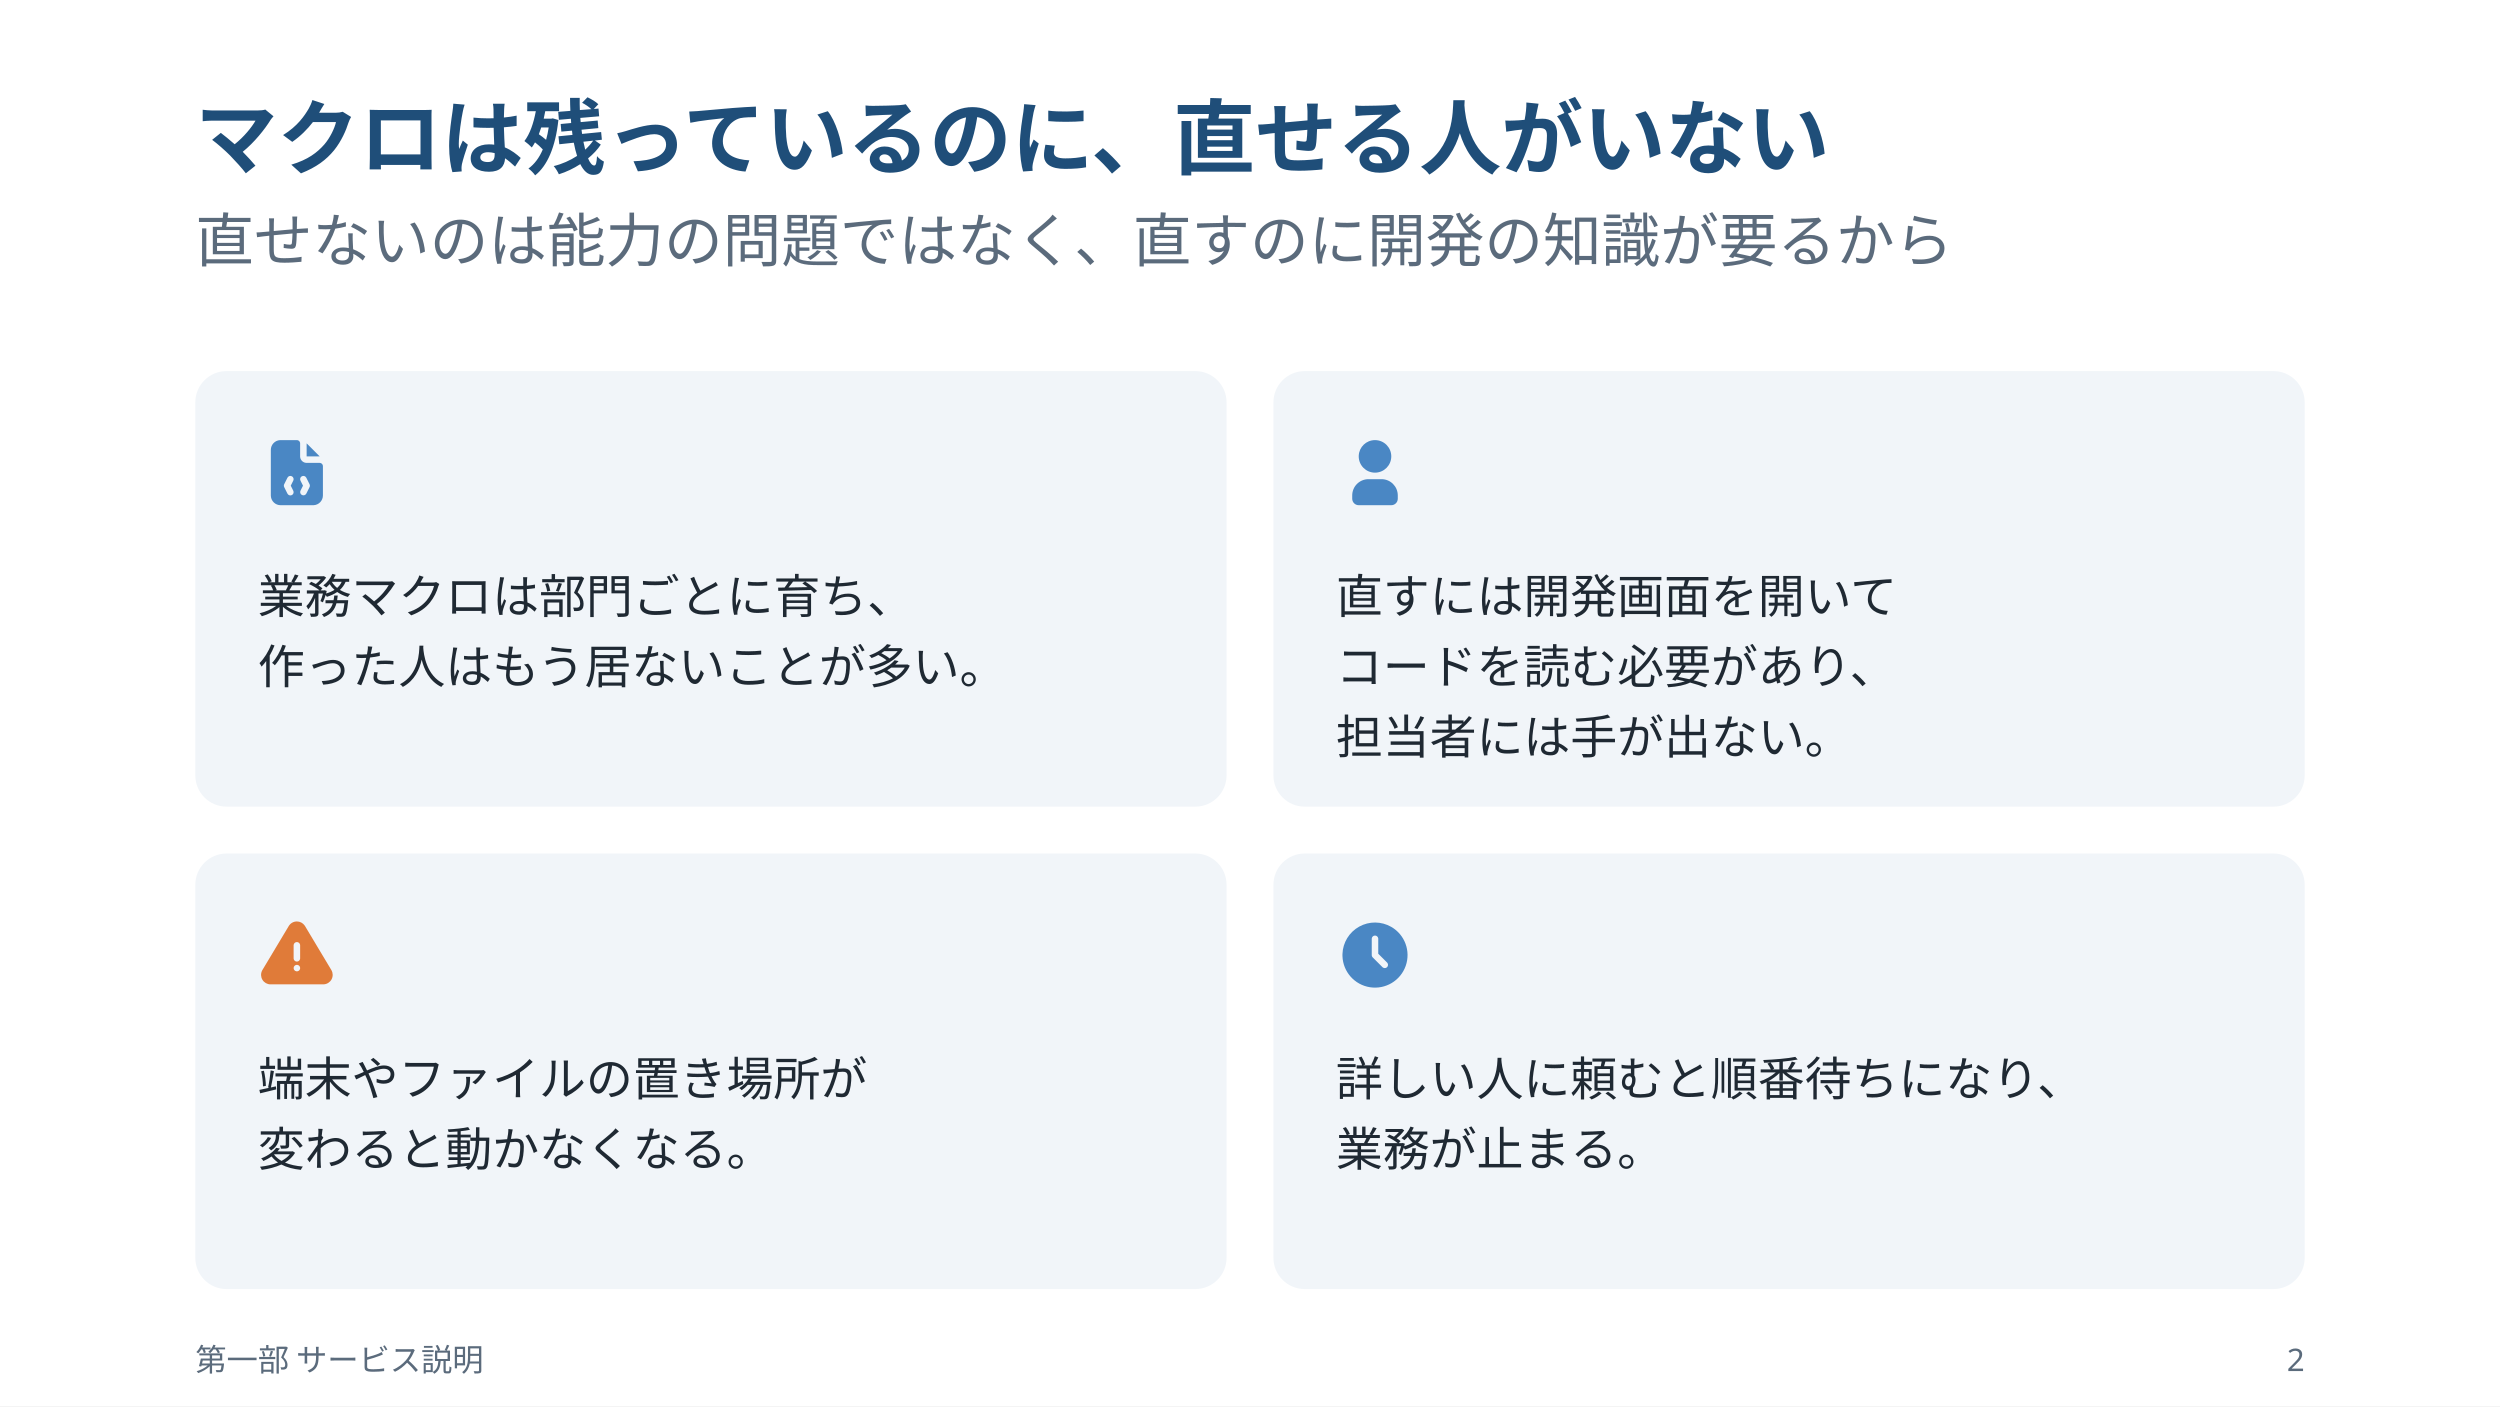
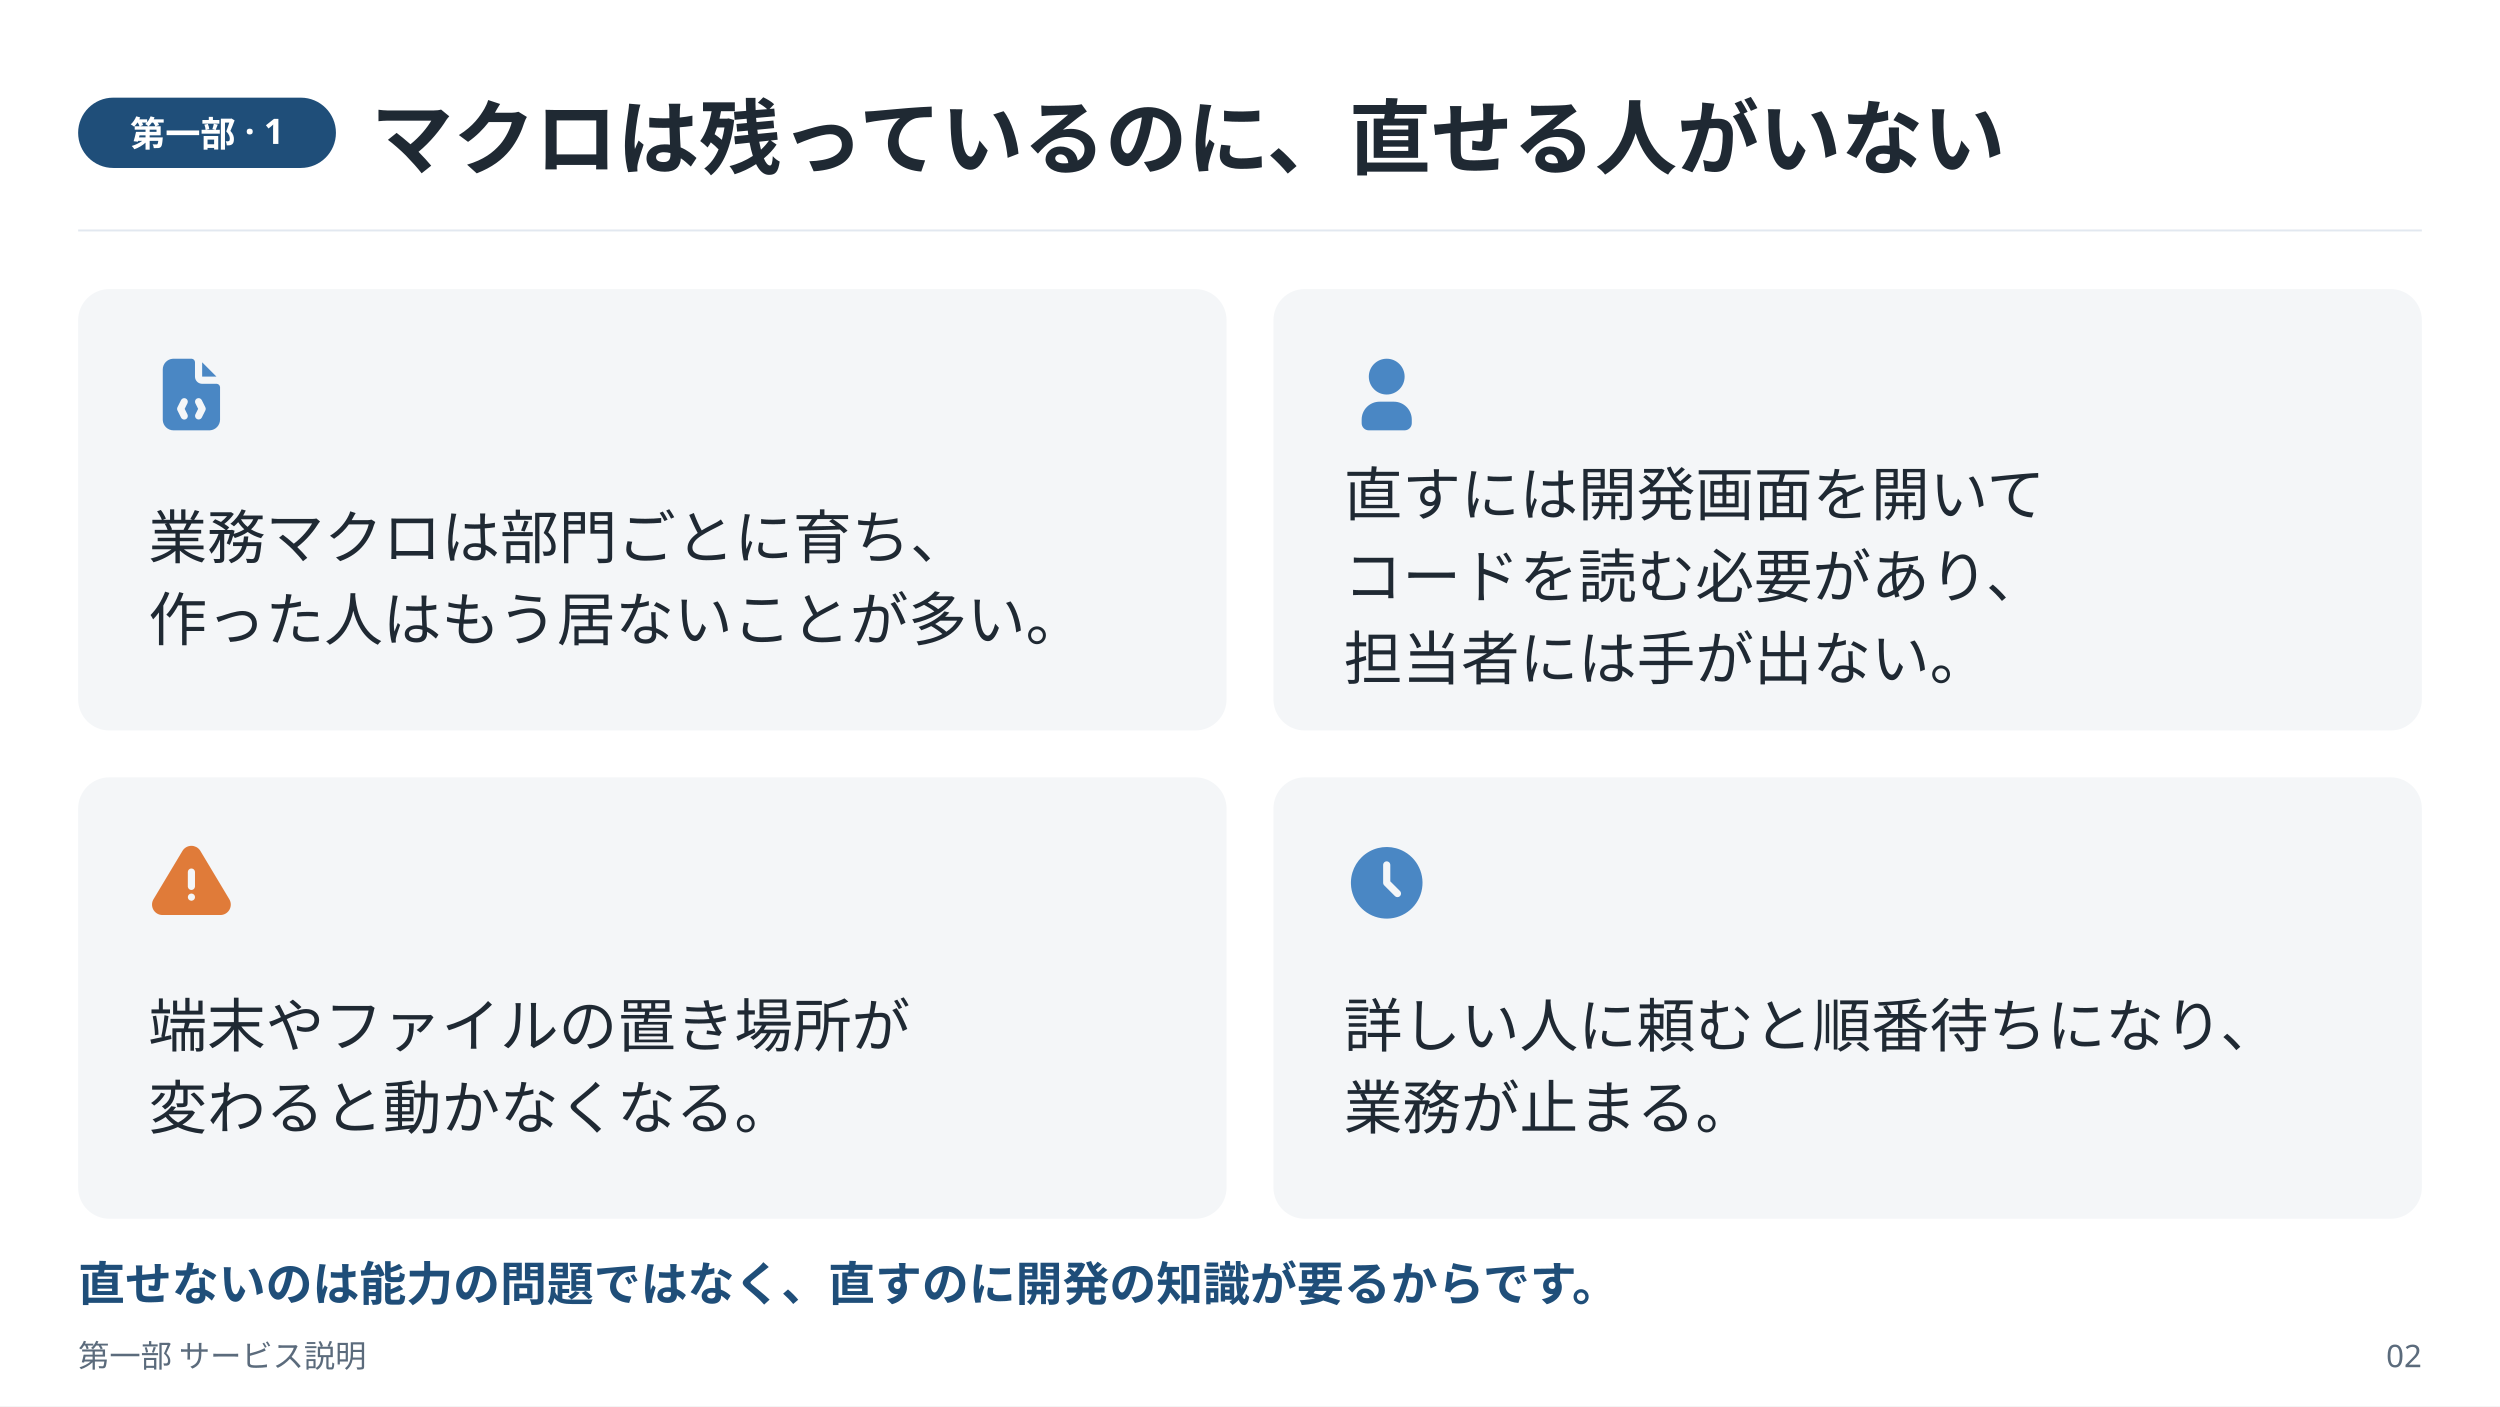
<svg xmlns="http://www.w3.org/2000/svg" viewBox="0 0 1280 720" width="1280" height="720" data-pptx-page-role="content">
  <rect x="0" y="0" width="1280" height="720" fill="#FFFFFF" />
-   <g id="header" data-pptx-bounds="100 44 1080 108">
-     <text x="100" y="86" font-family="'Yu Gothic UI','Segoe UI',sans-serif" font-size="42" font-weight="bold" fill="#1F4E79">マクロは残っているのに、直せる人がいない</text>
-     <text x="100" y="134" font-family="'Yu Gothic UI','Segoe UI',sans-serif" font-size="30" fill="#5B6B7C">直せないのは能力の問題ではなく、直すのに開発の知識が要るから</text>
+   <g id="page-header" data-pptx-bounds="40 44 1200 78">
+     <rect x="40" y="50" width="132" height="36" rx="18" fill="#1F4E79" />
+     <text x="106" y="75" text-anchor="middle" font-family="'Yu Gothic UI','Segoe UI',sans-serif" font-size="18" font-weight="bold" fill="#FFFFFF">第一部 · 1</text>
+     <text x="190" y="86" font-family="'Yu Gothic UI','Segoe UI',sans-serif" font-size="42" font-weight="bold" fill="#1F2933">マクロは残っているのに、直せる人がいない</text>
+     <line x1="40" y1="118" x2="1240" y2="118" stroke="#E2E8F0" stroke-width="1" />
  </g>
-   <g id="card-1" data-pptx-bounds="100 190 528 223">
-     <rect x="100" y="190" width="528" height="223" rx="16" fill="#F1F5F9" />
-     <g transform="translate(132, 222) scale(1.66667)" fill="#4A87C4">
+   <g id="card-1" data-pptx-bounds="40 148 588 226">
+     <rect x="40" y="148" width="588" height="226" rx="16" fill="#F4F6F8" />
+     <g transform="translate(76, 180) scale(1.83333)" fill="#4A87C4">
      <path d="M12 2l.117 .007a1 1 0 0 1 .876 .876l.007 .117v4l.005 .15a2 2 0 0 0 1.838 1.844l.157 .006h4l.117 .007a1 1 0 0 1 .876 .876l.007 .117v9a3 3 0 0 1 -2.824 2.995l-.176 .005h-10a3 3 0 0 1 -2.995 -2.824l-.005 -.176v-14a3 3 0 0 1 2.824 -2.995l.176 -.005zm-1.553 11.106a1 1 0 0 0 -1.341 .447l-1 2a1 1 0 0 0 0 .894l1 2a1 1 0 0 0 1.341 .447l.102 -.058a1 1 0 0 0 .345 -1.283l-.776 -1.553l.776 -1.553a1 1 0 0 0 -.447 -1.341m4.447 .447a1 1 0 0 0 -1.341 -.447l-.102 .058a1 1 0 0 0 -.345 1.283l.774 1.553l-.775 1.553a1 1 0 0 0 1.788 .894l1 -2a1 1 0 0 0 0 -.894z" />
      <path d="M19 7h-4l-.001 -4.001z" />
    </g>
-     <text fill="#1F2933" font-size="24" font-family="'Yu Gothic UI','Segoe UI',sans-serif" x="132" y="314">業務マクロは部門ごとに育ち、</text>
-     <text fill="#1F2933" font-size="24" font-family="'Yu Gothic UI','Segoe UI',sans-serif" x="132" y="350">作った人はもう居ないことが多い。</text>
+     <text fill="#1F2933" font-family="'Yu Gothic UI','Segoe UI',sans-serif" font-size="30" x="76" y="286">業務マクロは部門ごとに育ち、</text>
+     <text fill="#1F2933" font-family="'Yu Gothic UI','Segoe UI',sans-serif" font-size="30" x="76" y="328">作った人はもう居ないことが多い。</text>
  </g>
-   <g id="card-2" data-pptx-bounds="652 190 528 223">
-     <rect x="652" y="190" width="528" height="223" rx="16" fill="#F1F5F9" />
-     <g transform="translate(684, 222) scale(1.66667)" fill="#4A87C4">
+   <g id="card-2" data-pptx-bounds="652 148 588 226">
+     <rect x="652" y="148" width="588" height="226" rx="16" fill="#F4F6F8" />
+     <g transform="translate(688, 180) scale(1.83333)" fill="#4A87C4">
      <path d="M12 2a5 5 0 1 1 -5 5l.005 -.217a5 5 0 0 1 4.995 -4.783z" />
      <path d="M14 14a5 5 0 0 1 5 5v1a2 2 0 0 1 -2 2h-10a2 2 0 0 1 -2 -2v-1a5 5 0 0 1 5 -5h4z" />
    </g>
-     <text fill="#1F2933" font-size="24" font-family="'Yu Gothic UI','Segoe UI',sans-serif" x="684" y="314">直すには開発画面を開いて</text>
-     <text fill="#1F2933" font-size="24" font-family="'Yu Gothic UI','Segoe UI',sans-serif" x="684" y="350">コードを読む必要があり、</text>
-     <text fill="#1F2933" font-size="24" font-family="'Yu Gothic UI','Segoe UI',sans-serif" x="684" y="386">担当者には手が出ない。</text>
+     <text fill="#1F2933" font-family="'Yu Gothic UI','Segoe UI',sans-serif" font-size="30" x="688" y="264">直すには開発画面を開いて</text>
+     <text fill="#1F2933" font-family="'Yu Gothic UI','Segoe UI',sans-serif" font-size="30" x="688" y="306">コードを読む必要があり、</text>
+     <text fill="#1F2933" font-family="'Yu Gothic UI','Segoe UI',sans-serif" font-size="30" x="688" y="348">担当者には手が出ない。</text>
  </g>
-   <g id="card-3" data-pptx-bounds="100 437 528 223">
-     <rect x="100" y="437" width="528" height="223" rx="16" fill="#F1F5F9" />
-     <g transform="translate(132, 469) scale(1.66667)" fill="#E07B39">
+   <g id="card-3" data-pptx-bounds="40 398 588 226">
+     <rect x="40" y="398" width="588" height="226" rx="16" fill="#F4F6F8" />
+     <g transform="translate(76, 430) scale(1.83333)" fill="#E07B39">
      <path d="M12 1.67c.955 0 1.845 .467 2.39 1.247l.105 .16l8.114 13.548a2.914 2.914 0 0 1 -2.307 4.363l-.195 .008h-16.225a2.914 2.914 0 0 1 -2.582 -4.2l.099 -.185l8.11 -13.538a2.914 2.914 0 0 1 2.491 -1.403zm.01 13.33l-.127 .007a1 1 0 0 0 0 1.986l.117 .007l.127 -.007a1 1 0 0 0 0 -1.986l-.117 -.007zm-.01 -7a1 1 0 0 0 -.993 .883l-.007 .117v4l.007 .117a1 1 0 0 0 1.986 0l.007 -.117v-4l-.007 -.117a1 1 0 0 0 -.993 -.883z" />
    </g>
-     <text fill="#1F2933" font-size="24" font-family="'Yu Gothic UI','Segoe UI',sans-serif" x="132" y="561">端末やファイルの置き場所が</text>
-     <text fill="#1F2933" font-size="24" font-family="'Yu Gothic UI','Segoe UI',sans-serif" x="132" y="597">変わると動かなくなる。</text>
+     <text fill="#1F2933" font-family="'Yu Gothic UI','Segoe UI',sans-serif" font-size="30" x="76" y="536">端末やファイルの置き場所が</text>
+     <text fill="#1F2933" font-family="'Yu Gothic UI','Segoe UI',sans-serif" font-size="30" x="76" y="578">変わると動かなくなる。</text>
  </g>
-   <g id="card-4" data-pptx-bounds="652 437 528 223">
-     <rect x="652" y="437" width="528" height="223" rx="16" fill="#F1F5F9" />
-     <g transform="translate(684, 469) scale(1.66667)" fill="#4A87C4">
+   <g id="card-4" data-pptx-bounds="652 398 588 226">
+     <rect x="652" y="398" width="588" height="226" rx="16" fill="#F4F6F8" />
+     <g transform="translate(688, 430) scale(1.83333)" fill="#4A87C4">
      <path d="M17 3.34a10 10 0 1 1 -14.995 8.984l-.005 -.324l.005 -.324a10 10 0 0 1 14.995 -8.336zm-5 2.66a1 1 0 0 0 -.993 .883l-.007 .117v5l.009 .131a1 1 0 0 0 .197 .477l.087 .1l3 3l.094 .082a1 1 0 0 0 1.226 0l.094 -.083l.083 -.094a1 1 0 0 0 0 -1.226l-.083 -.094l-2.707 -2.708v-4.585l-.007 -.117a1 1 0 0 0 -.993 -.883z" />
    </g>
-     <text fill="#1F2933" font-size="24" font-family="'Yu Gothic UI','Segoe UI',sans-serif" x="684" y="561">詳しい人に頼むと順番待ちになり、</text>
-     <text fill="#1F2933" font-size="24" font-family="'Yu Gothic UI','Segoe UI',sans-serif" x="684" y="597">業務が止まる。</text>
+     <text fill="#1F2933" font-family="'Yu Gothic UI','Segoe UI',sans-serif" font-size="30" x="688" y="536">詳しい人に頼むと順番待ちになり、</text>
+     <text fill="#1F2933" font-family="'Yu Gothic UI','Segoe UI',sans-serif" font-size="30" x="688" y="578">業務が止まる。</text>
  </g>
-   <g id="footer" data-pptx-role="footer" data-pptx-bounds="100 684 1080 24">
-     <text x="100" y="702" font-family="'Yu Gothic UI','Segoe UI',sans-serif" font-size="16" fill="#5B6B7C">第一部 サービス説明</text>
-     <text x="1180" y="702" text-anchor="end" font-family="'Yu Gothic UI','Segoe UI',sans-serif" font-size="16" fill="#5B6B7C">2</text>
+   <g id="claim" data-pptx-bounds="40 640 1200 36">
+     <text x="40" y="666" font-family="'Yu Gothic UI','Segoe UI',sans-serif" font-size="24" font-weight="bold" fill="#1F4E79">直せないのは能力の問題ではなく、直すのに開発の知識が要るからです。</text>
+   </g>
+   <g id="page-footer" data-pptx-role="footer" data-pptx-bounds="40 682 1200 26">
+     <text x="40" y="700" font-family="'Yu Gothic UI','Segoe UI',sans-serif" font-size="16" fill="#5B6B7C">第一部 サービス説明</text>
+     <text x="1240" y="700" text-anchor="end" font-family="'Yu Gothic UI','Segoe UI',sans-serif" font-size="16" fill="#5B6B7C">02</text>
  </g>
</svg>
